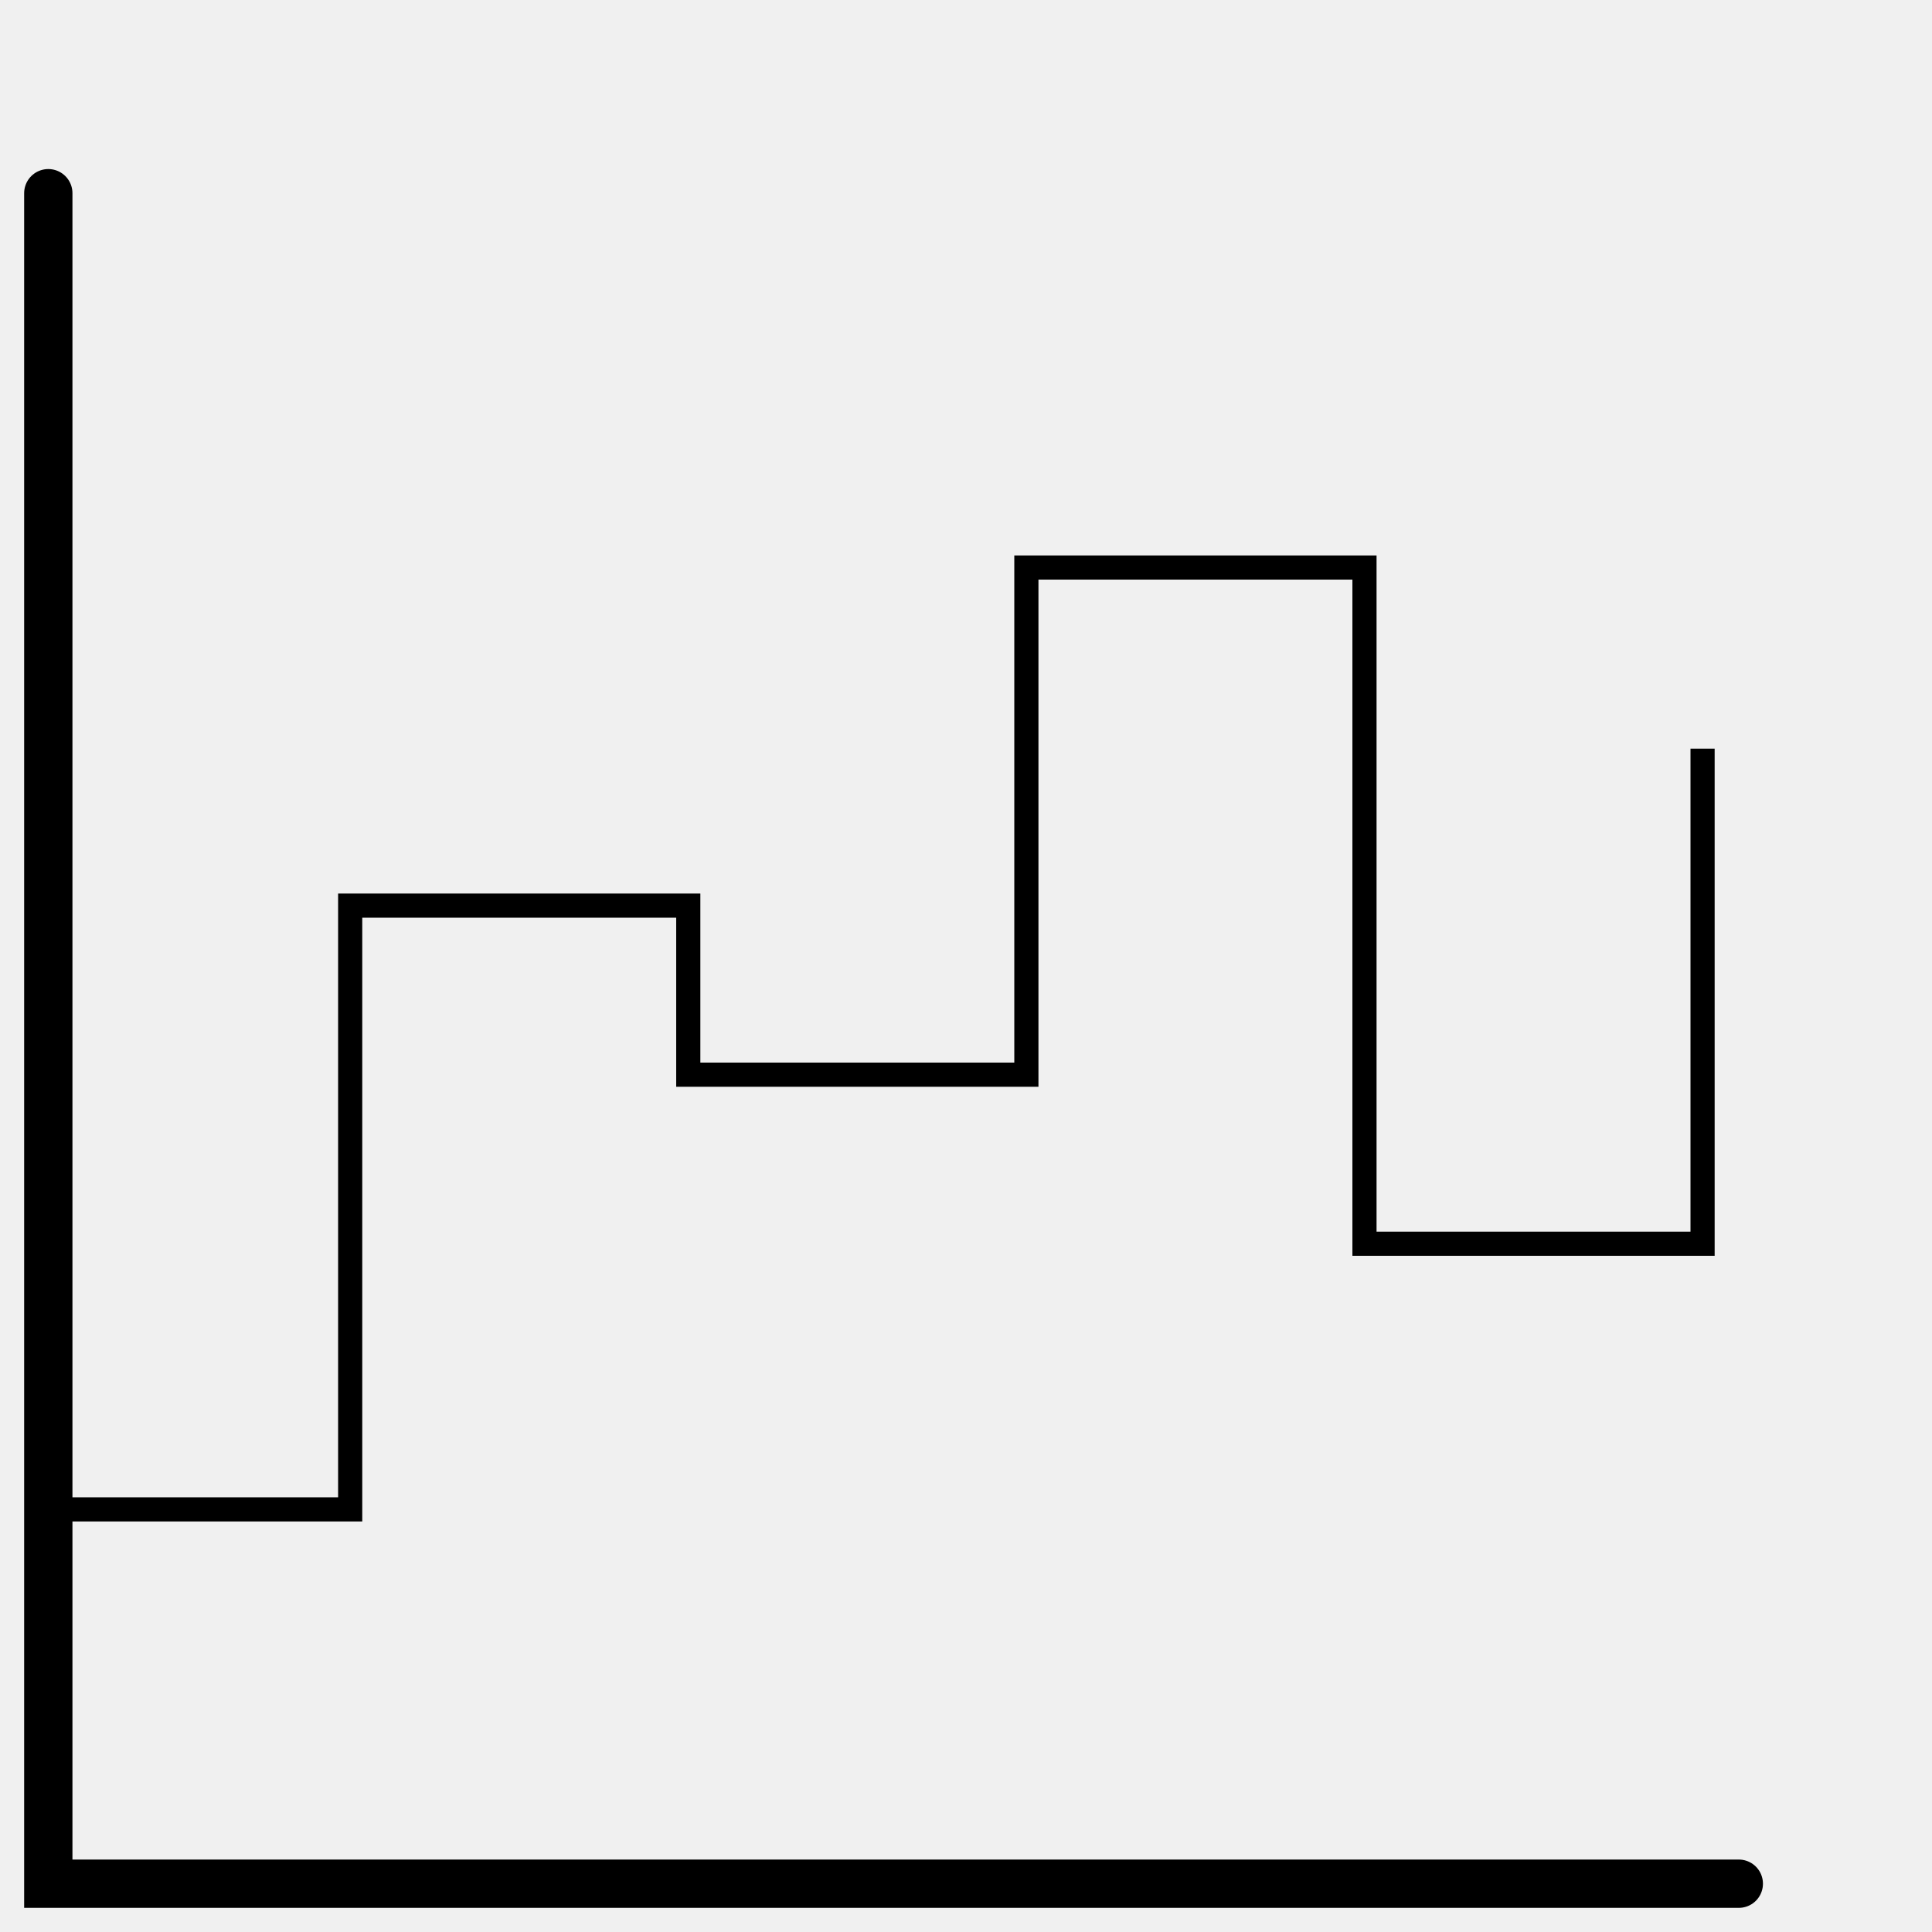
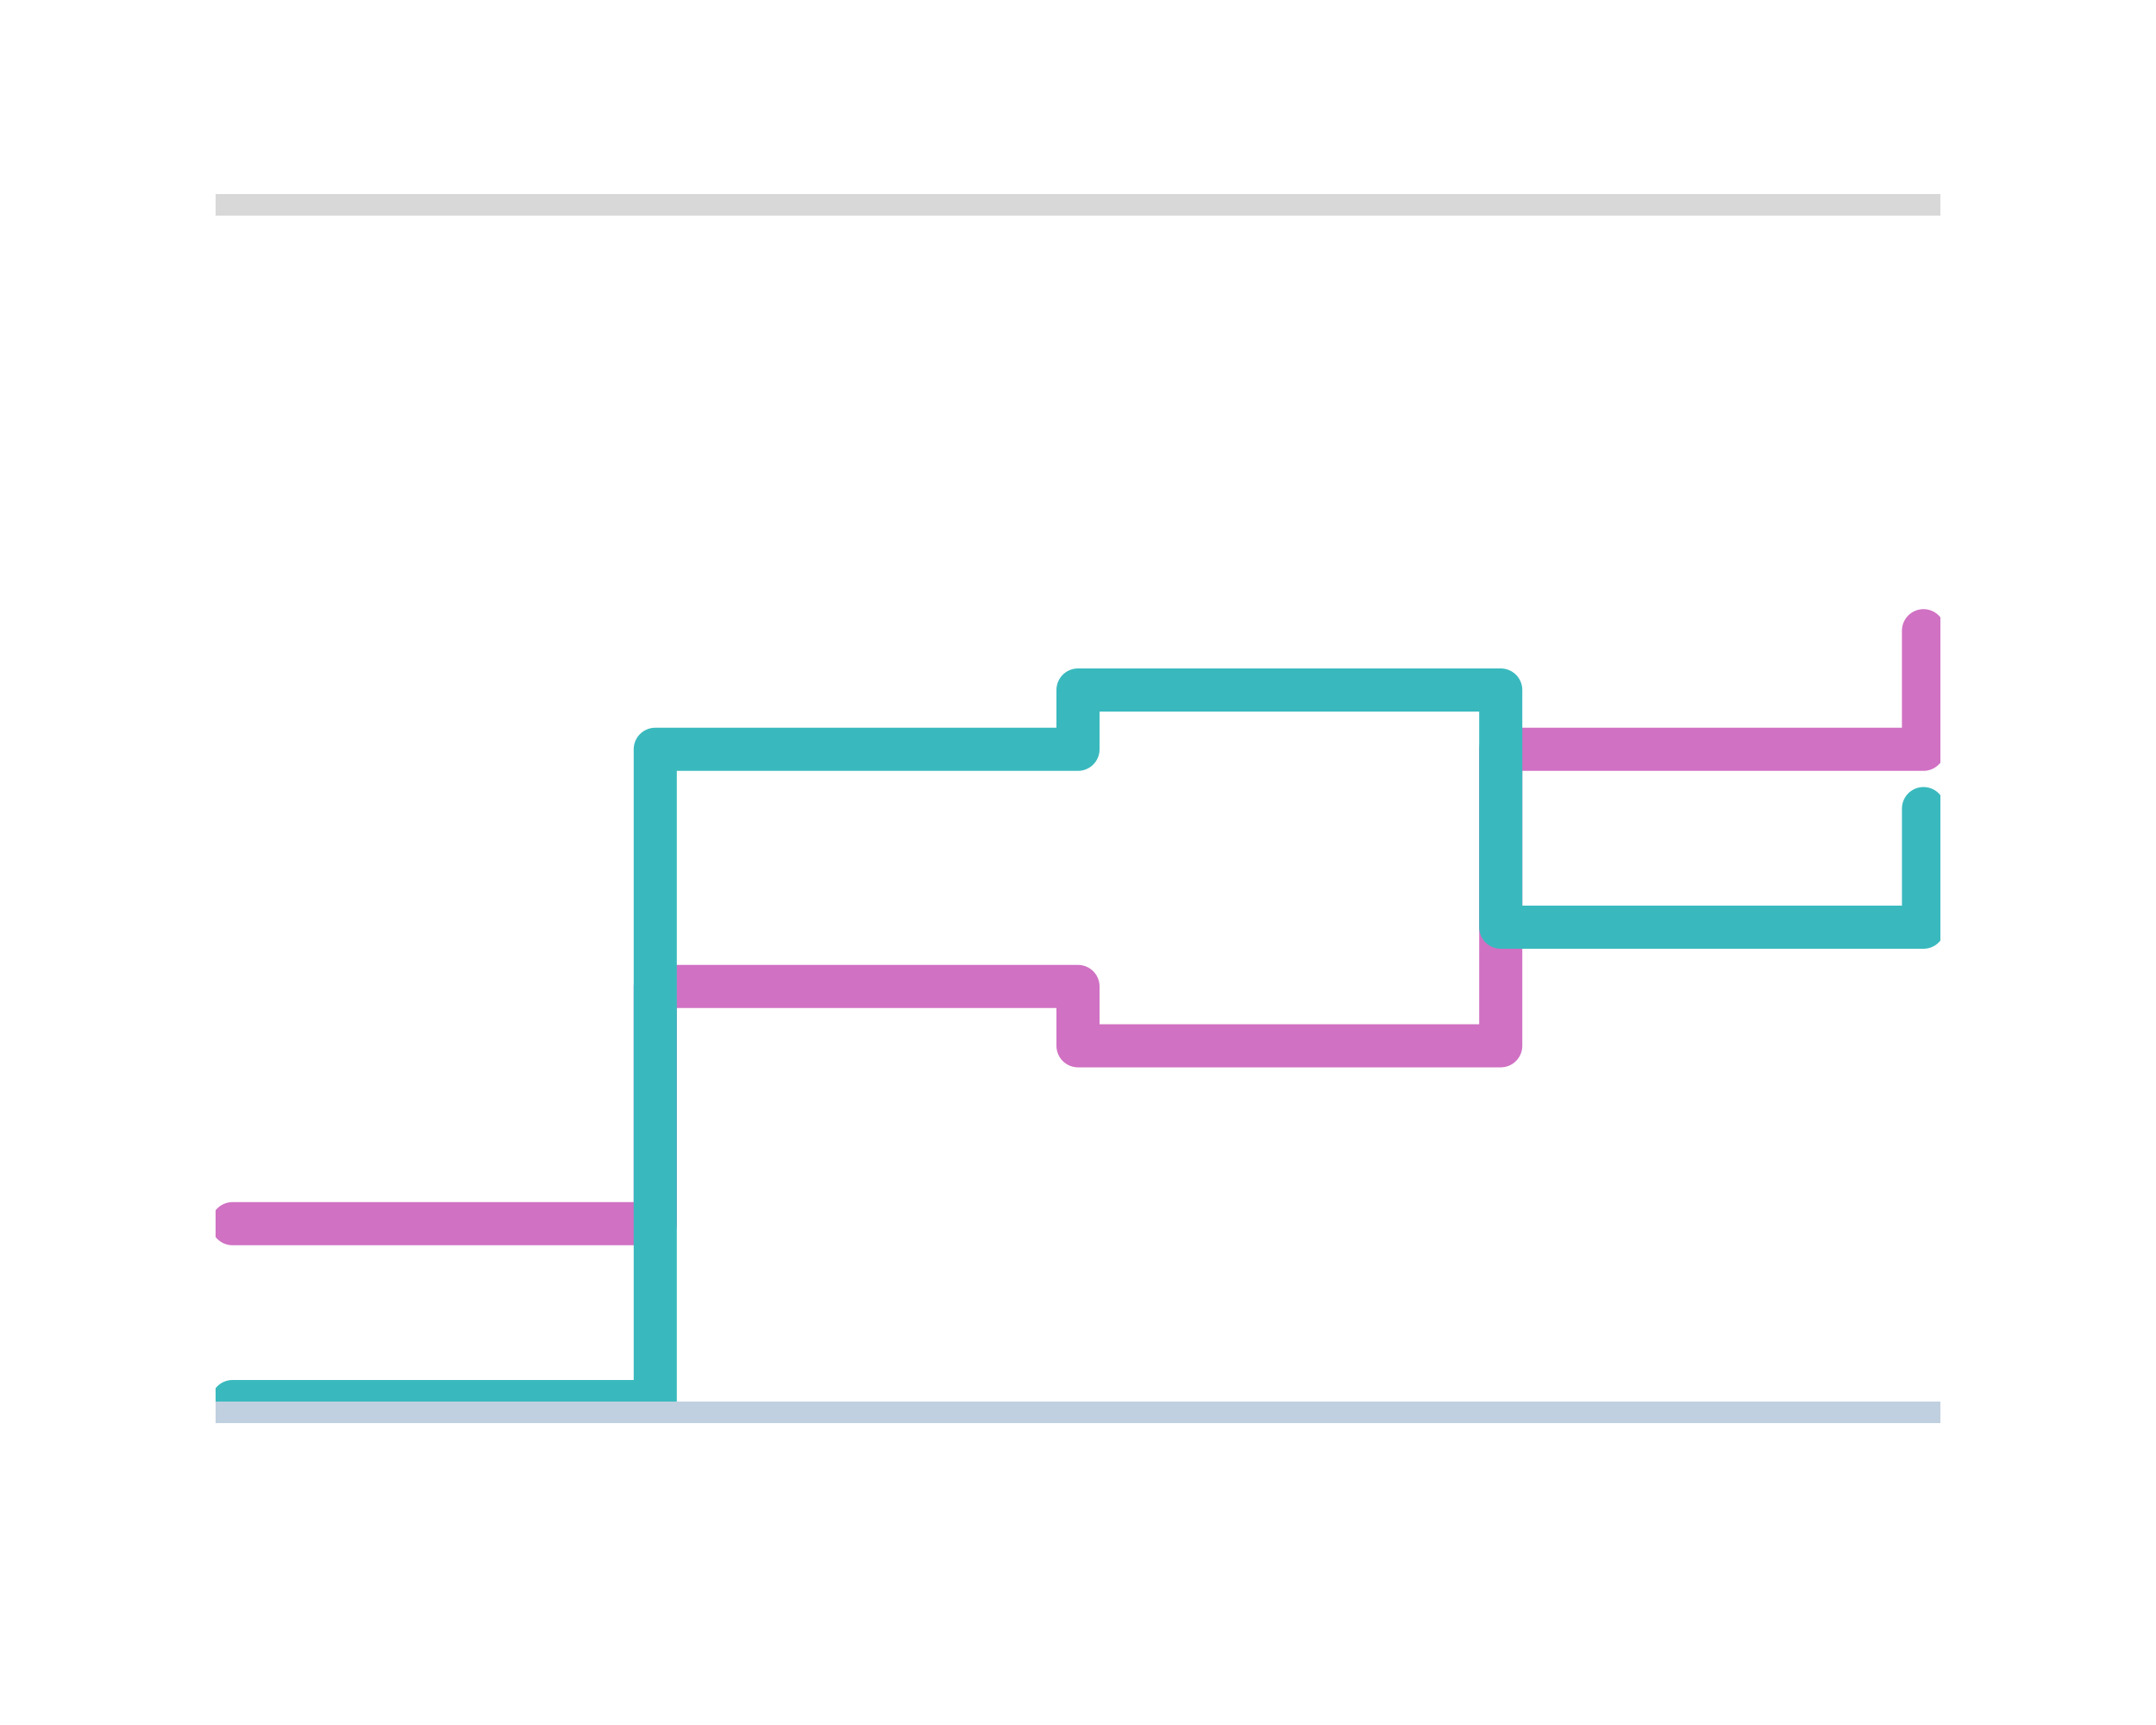
- <svg xmlns="http://www.w3.org/2000/svg" version="1.1" id="Layer_1" x="0px" y="0px" viewBox="0 0 80 80" style="enable-background:new 0 0 80 80;" xml:space="preserve">
-   <style type="text/css">
- 	.st0{fill:none;stroke:#000000;stroke-width:2;stroke-linecap:round;stroke-miterlimit:10;}
- 	.st1{fill:none;}
- 	.st2{fill:none;stroke:#000000;stroke-miterlimit:10;}
- 	.st3{fill:none;stroke:#8EEED4;stroke-miterlimit:10;}
- 	.st4{fill:none;stroke:#989898;stroke-miterlimit:10;}
- 	.st5{fill:#989898;}
- </style>
-   <g>
-     <polyline class="st0" points="72,78 2,78 2,8  " />
-     <rect class="st1" width="80" height="80" />
+ <svg xmlns="http://www.w3.org/2000/svg" version="1.1" style="font-family:'lucida grande', 'lucida sans unicode', arial, helvetica, sans-serif;font-size:12px;" width="100" height="80">
+   <defs>
+     <clipPath id="highcharts-79">
+       <rect x="0" y="0" width="80" height="55" />
+     </clipPath>
+   </defs>
+   <rect x="0" y="0" width="100" height="80" fill="#FFFFFF" class=" highcharts-background" />
+   <g class="highcharts-grid" />
+   <g class="highcharts-grid">
+     <path fill="none" d="M 10 65.5 L 90 65.5" stroke="#D8D8D8" stroke-width="1" opacity="1" />
+     <path fill="none" d="M 10 9.5 L 90 9.5" stroke="#D8D8D8" stroke-width="1" opacity="1" />
  </g>
-   <polyline class="st2" points="2,62.5 14.5,62.5 14.5,37.5 28.5,37.5 28.5,44.5 42.5,44.5 42.5,23.5 56.5,23.5 56.5,51.5 70.5,51.5   70.5,31 " />
+   <g class="highcharts-axis">
+     <path fill="none" d="M 10 65.5 L 90 65.5" stroke="#C0D0E0" stroke-width="1" />
+   </g>
+   <g class="highcharts-axis" />
+   <g class="highcharts-series-group">
+     <g class="highcharts-series highcharts-series-0" transform="translate(10,10) scale(1 1)" clip-path="url(#highcharts-79)">
+       <path fill="none" d="M 0.784 46.75 L 20.392 46.75 L 20.392 35.75 L 40 35.75 L 40 38.5 L 59.608 38.5 L 59.608 24.75 L 79.216 24.75 L 79.216 19.25" stroke="#d071c3" stroke-width="2" stroke-linejoin="round" stroke-linecap="round" />
+     </g>
+     <g class="highcharts-markers highcharts-series-0" transform="translate(10,10) scale(1 1)" clip-path="none" />
+     <g class="highcharts-series highcharts-series-1" transform="translate(10,10) scale(1 1)" clip-path="url(#highcharts-79)">
+       <path fill="none" d="M 0.784 55 L 20.392 55 L 20.392 24.75 L 40 24.75 L 40 22 L 59.608 22 L 59.608 33 L 79.216 33 L 79.216 27.5" stroke="#39b9be" stroke-width="2" stroke-linejoin="round" stroke-linecap="round" />
+     </g>
+     <g class="highcharts-markers highcharts-series-1" transform="translate(10,10) scale(1 1)" clip-path="none" />
+   </g>
+   <g class="highcharts-axis-labels highcharts-xaxis-labels" />
+   <g class="highcharts-axis-labels highcharts-yaxis-labels" />
+   <g class="highcharts-tooltip" style="cursor:default;padding:0;pointer-events:none;white-space:nowrap;" transform="translate(0,-9999)">
+     <path fill="none" d="M 3.5 0.5 L 13.5 0.5 C 16.5 0.5 16.5 0.5 16.5 3.5 L 16.5 13.5 C 16.5 16.5 16.5 16.5 13.5 16.5 L 3.5 16.5 C 0.5 16.5 0.5 16.5 0.5 13.5 L 0.5 3.5 C 0.5 0.5 0.5 0.5 3.5 0.5" stroke="black" stroke-opacity="0.05" stroke-width="5" transform="translate(1, 1)" />
+     <path fill="none" d="M 3.5 0.5 L 13.5 0.5 C 16.5 0.5 16.5 0.5 16.5 3.5 L 16.5 13.5 C 16.5 16.5 16.5 16.5 13.5 16.5 L 3.5 16.5 C 0.5 16.5 0.5 16.5 0.5 13.5 L 0.5 3.5 C 0.5 0.5 0.5 0.5 3.5 0.5" stroke="black" stroke-opacity="0.1" stroke-width="3" transform="translate(1, 1)" />
+     <path fill="none" d="M 3.5 0.5 L 13.5 0.5 C 16.5 0.5 16.5 0.5 16.5 3.5 L 16.5 13.5 C 16.5 16.5 16.5 16.5 13.5 16.5 L 3.5 16.5 C 0.5 16.5 0.5 16.5 0.5 13.5 L 0.5 3.5 C 0.5 0.5 0.5 0.5 3.5 0.5" stroke="black" stroke-opacity="0.15" stroke-width="1" transform="translate(1, 1)" />
+     <path fill="rgb(249, 249, 249)" fill-opacity=" .85" d="M 3.5 0.5 L 13.5 0.5 C 16.5 0.5 16.5 0.5 16.5 3.5 L 16.5 13.5 C 16.5 16.5 16.5 16.5 13.5 16.5 L 3.5 16.5 C 0.5 16.5 0.5 16.5 0.5 13.5 L 0.5 3.5 C 0.5 0.5 0.5 0.5 3.5 0.5" />
+     <text x="8" style="font-size:12px;color:#333333;fill:#333333;" y="20" />
+   </g>
</svg>
